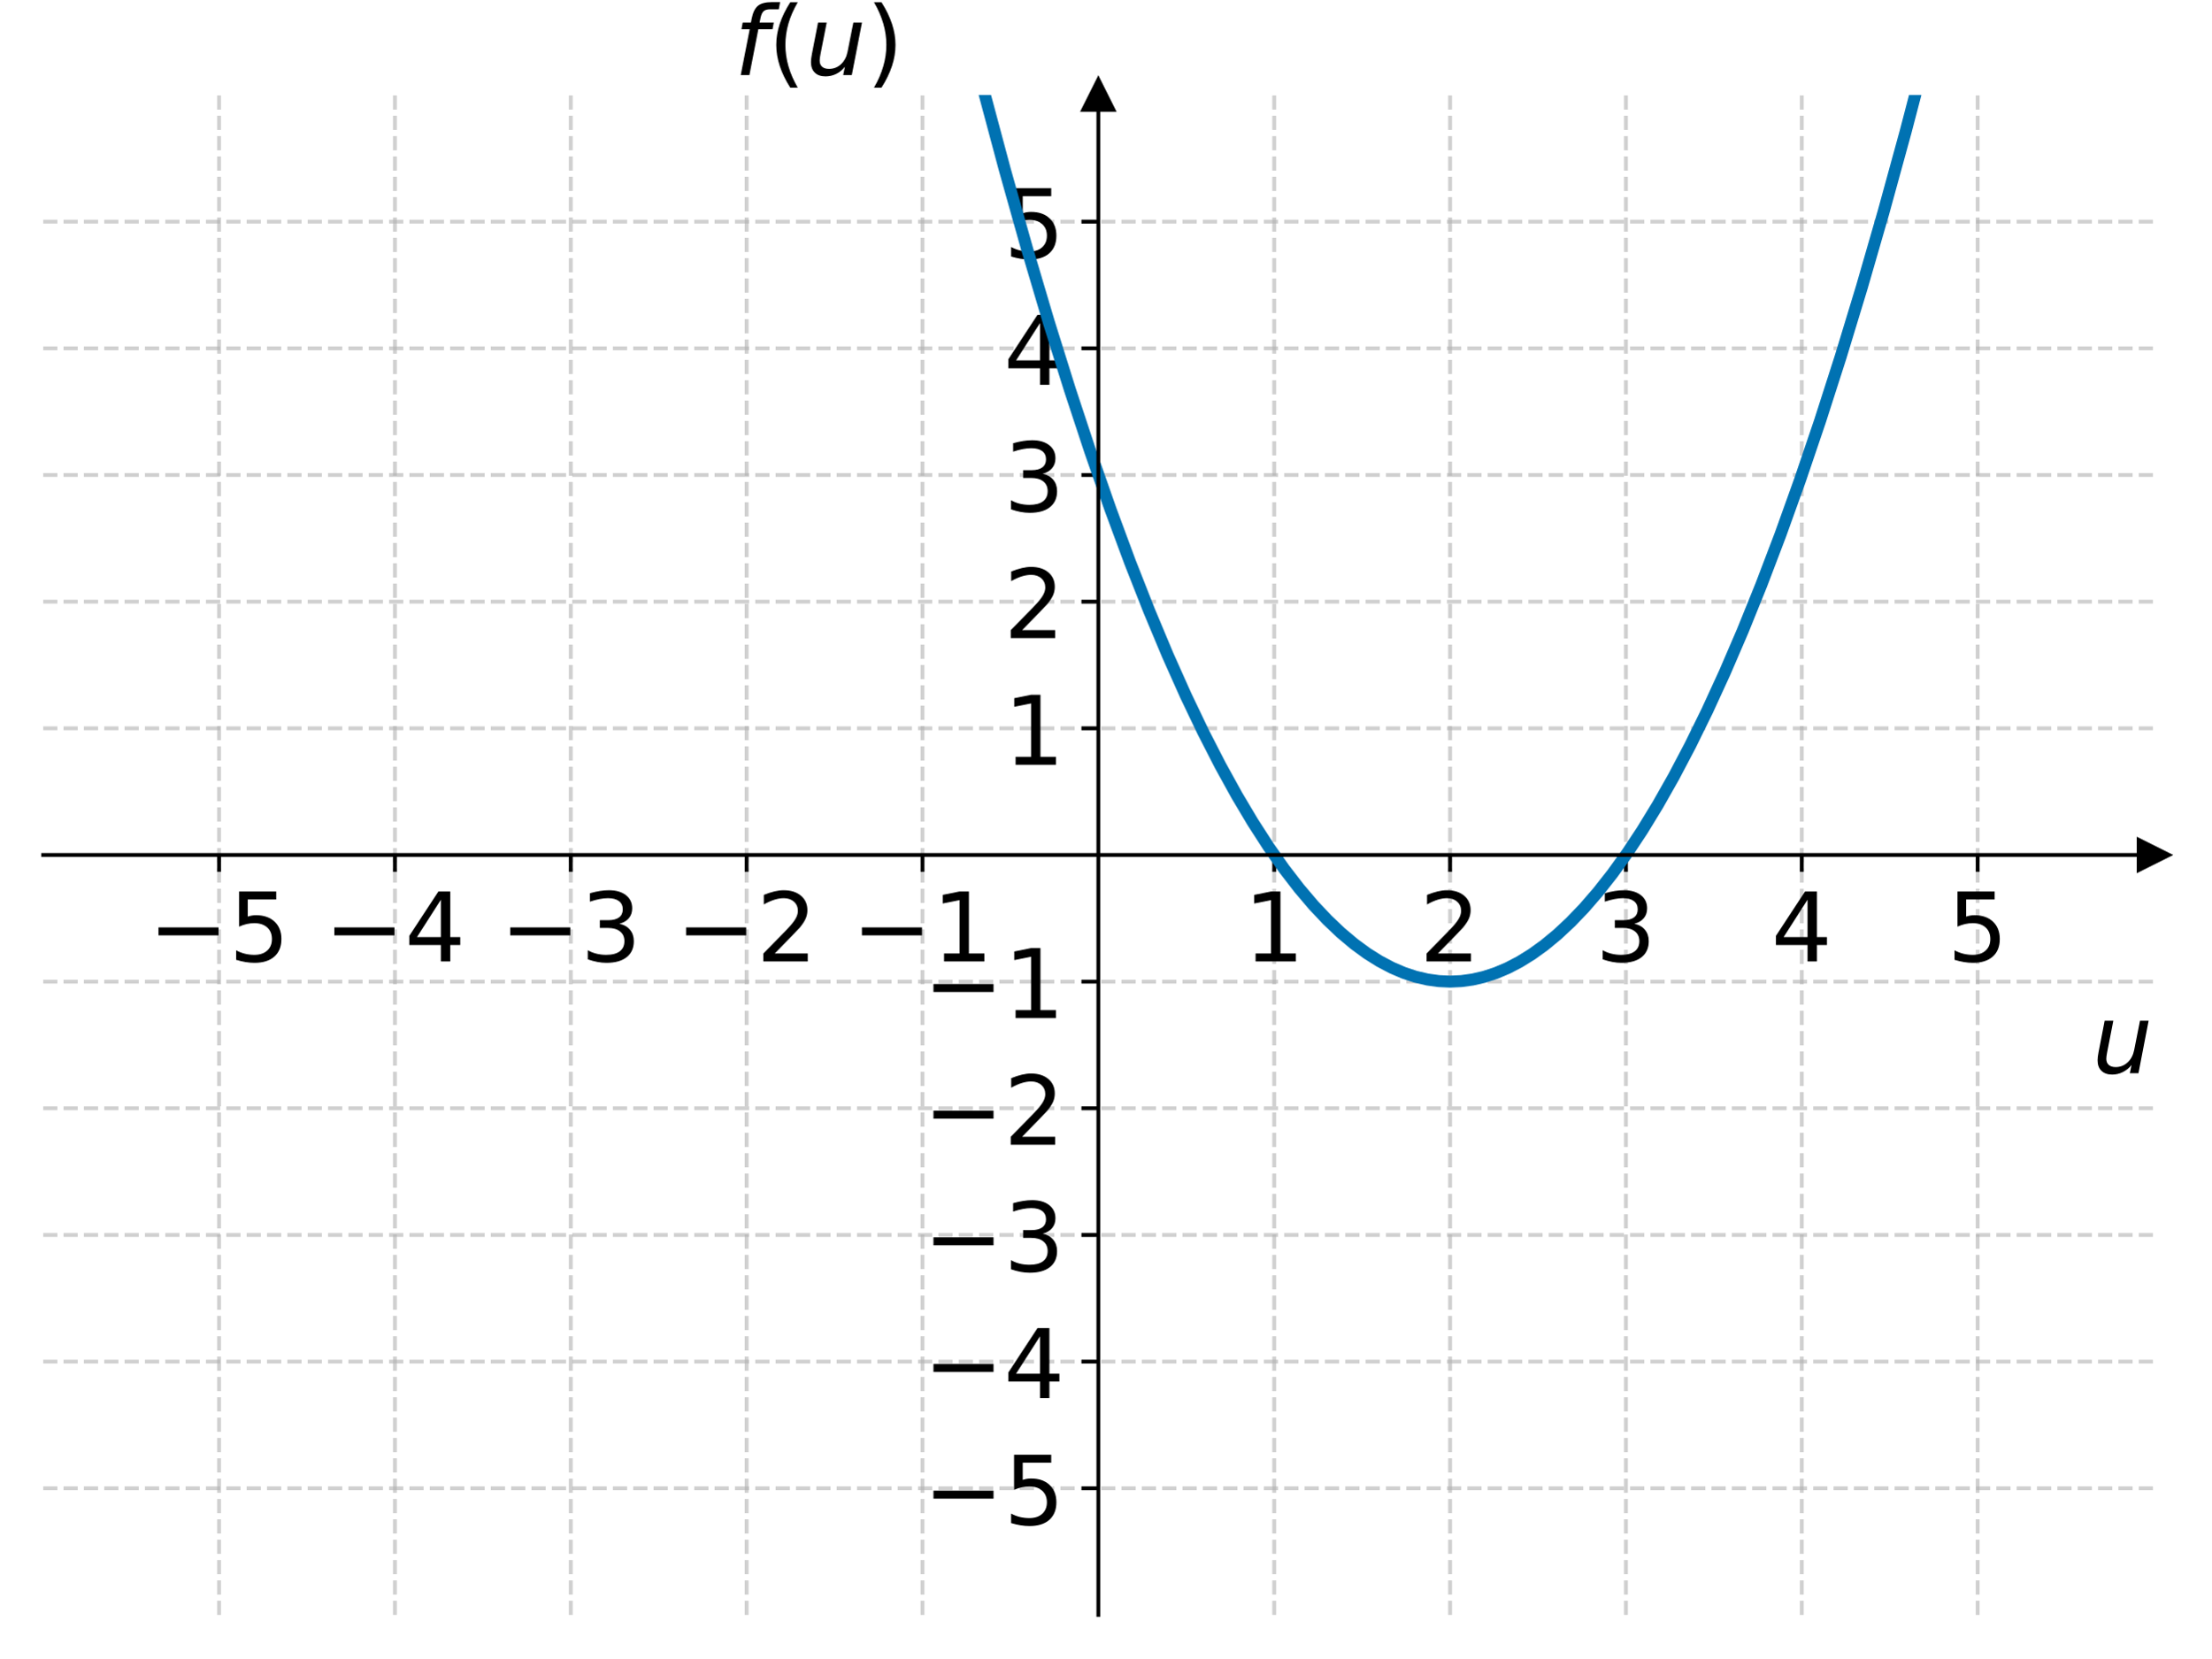
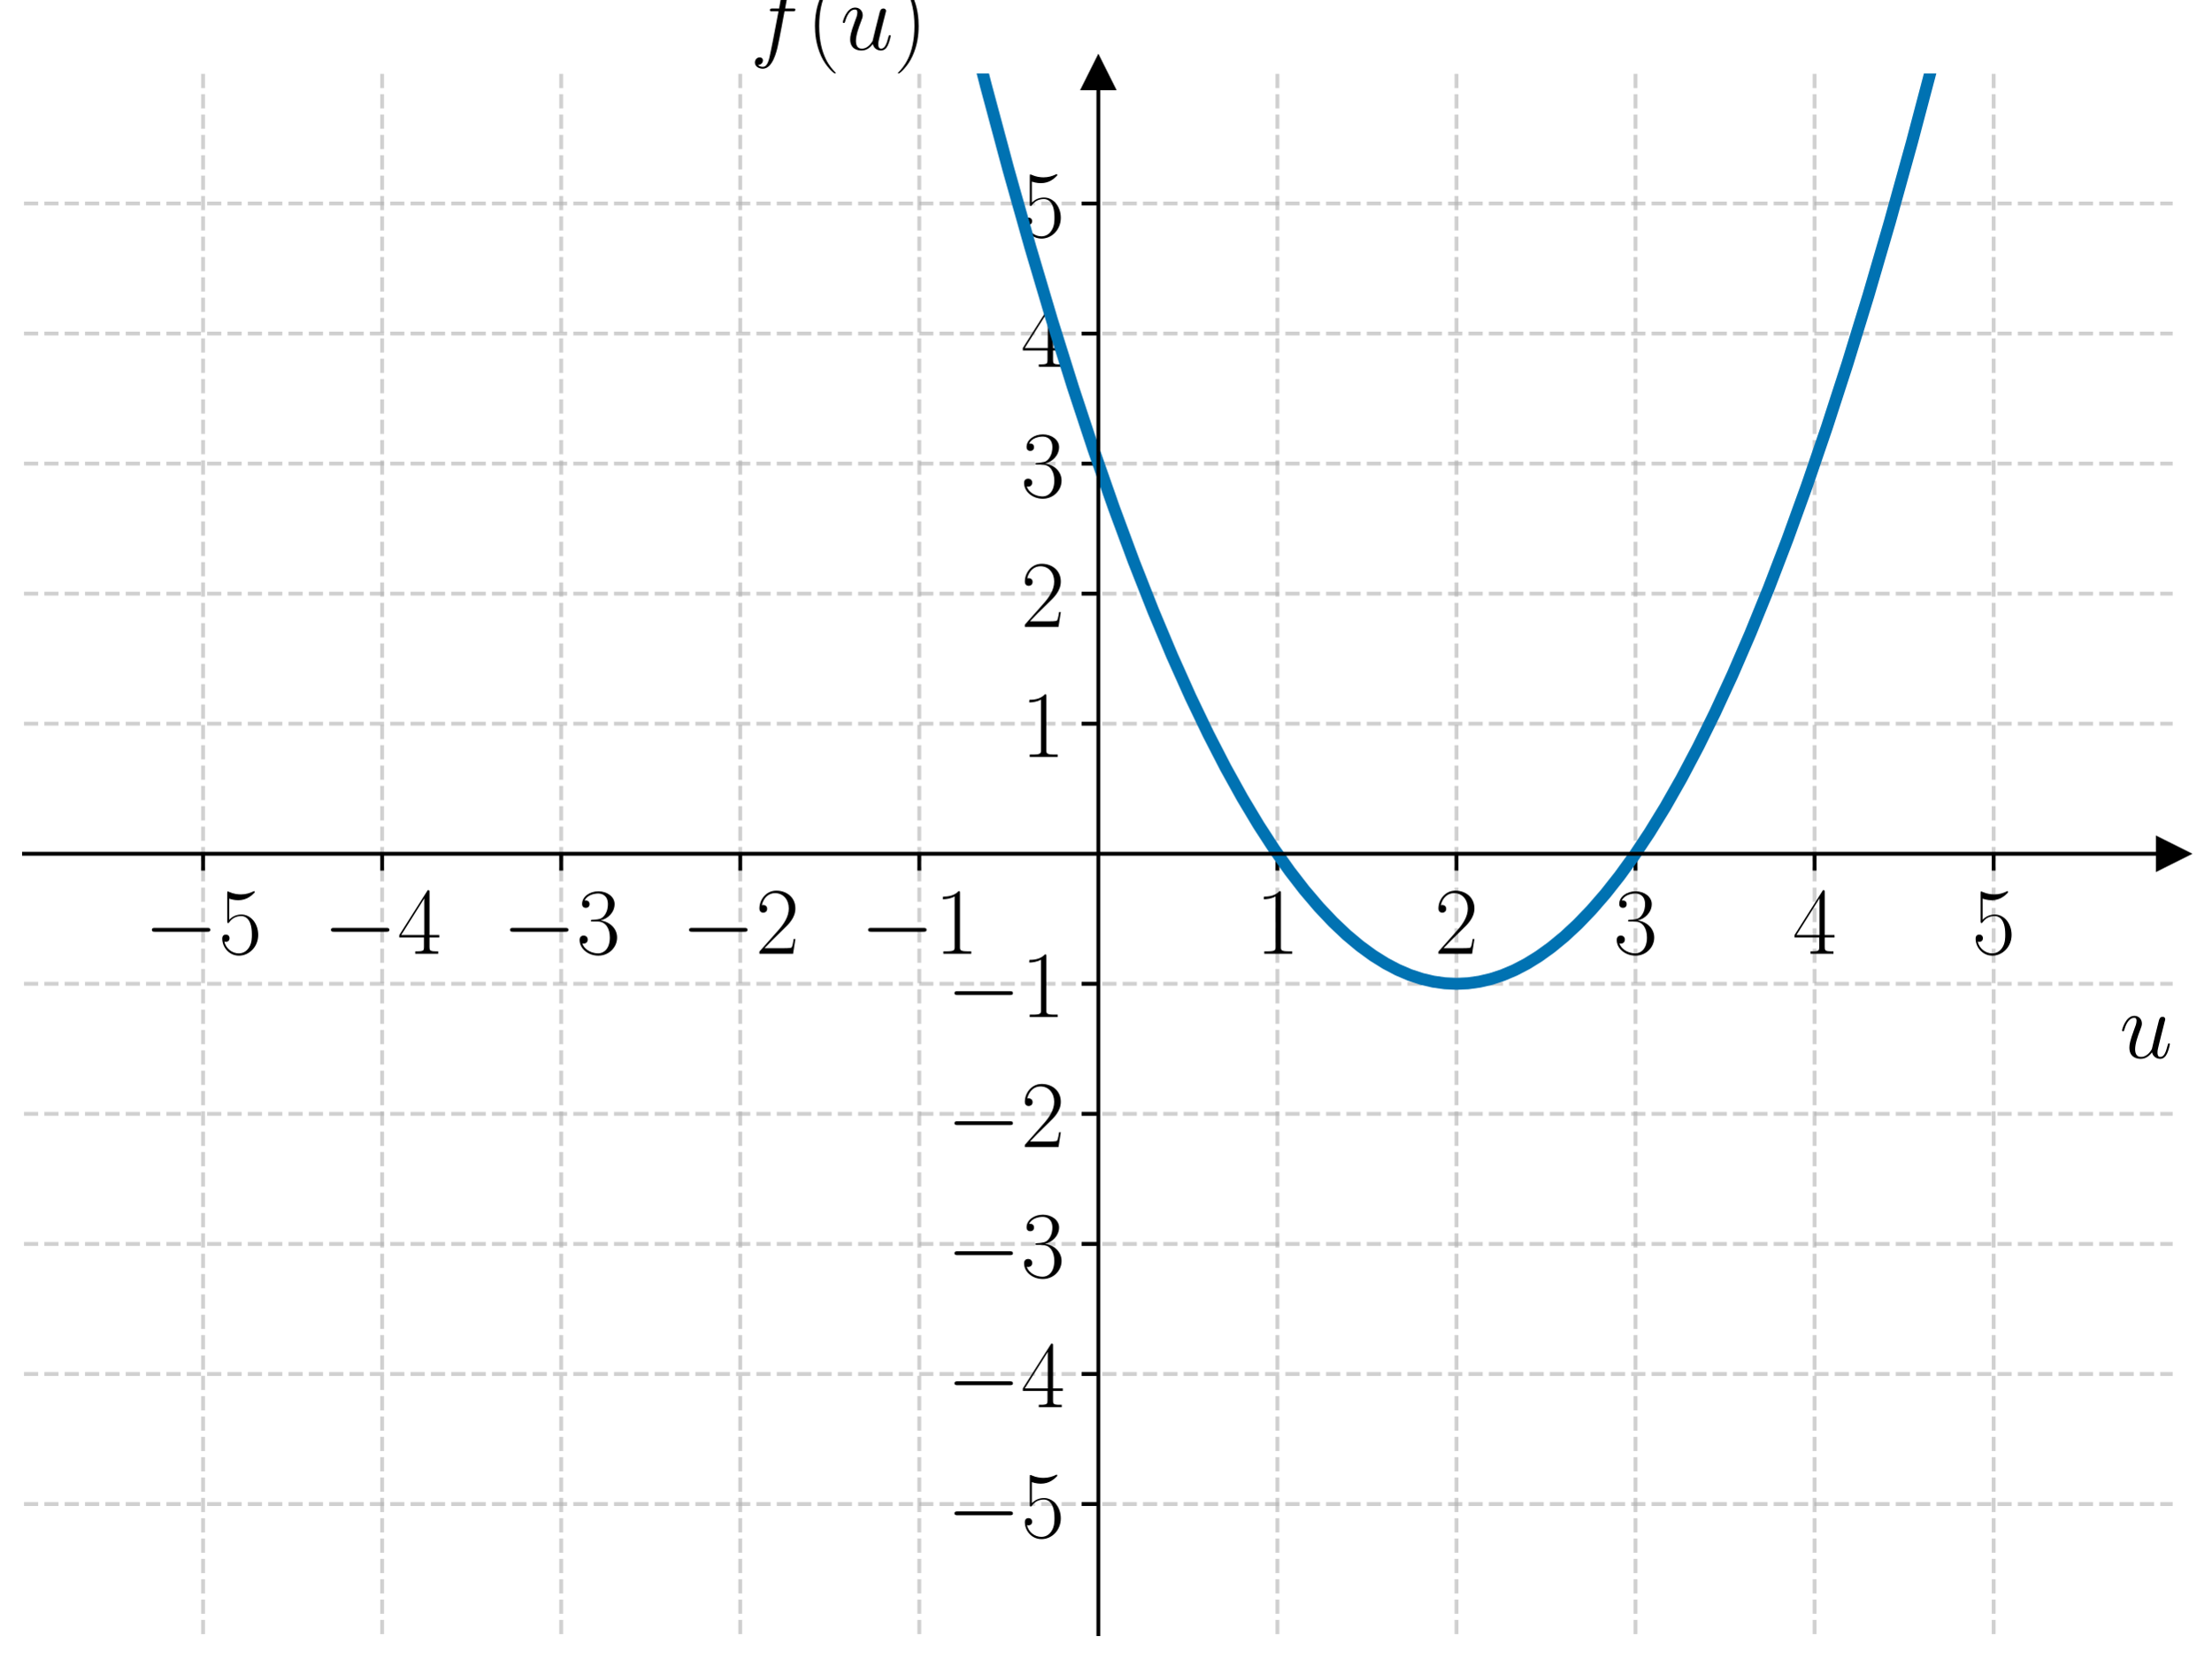
<svg xmlns="http://www.w3.org/2000/svg" xmlns:xlink="http://www.w3.org/1999/xlink" width="460.8pt" height="345.6pt" viewBox="0 0 460.8 345.6" version="1.1">
  <defs>
    <style type="text/css">*{stroke-linejoin: round; stroke-linecap: butt}</style>
  </defs>
  <g id="figure_1">
    <g id="patch_1">
      <path d="M 0 345.6  L 460.8 345.6  L 460.8 0  L 0 0  L 0 345.6  z " style="fill: none" />
    </g>
    <g id="axes_1">
      <g id="patch_2">
-         <path d="M 9 336.6  L 448.8 336.6  L 448.8 19.8  L 9 19.8  L 9 336.6  z " style="fill: none" />
+         <path d="M 5 340.6  L 452.8 340.6  L 452.8 15.305  L 5 15.305  L 5 340.6  z " style="fill: none" />
      </g>
      <g id="matplotlib.axis_1">
        <g id="xtick_1">
          <g id="line2d_1">
-             <path d="M 45.65 336.6  L 45.65 19.8  " clip-path="url(#pfb7f5d0ec6)" style="fill: none; stroke-dasharray: 2.96,1.28; stroke-dashoffset: 0; stroke: #b0b0b0; stroke-opacity: 0.6; stroke-width: 0.8" />
+             <path d="M 42.317 340.6  L 42.317 15.305  " clip-path="url(#p33de87f03b)" style="fill: none; stroke-dasharray: 2.96,1.28; stroke-dashoffset: 0; stroke: #b0b0b0; stroke-opacity: 0.6; stroke-width: 0.8" />
          </g>
          <g id="line2d_2">
            <defs>
-               <path id="m3c57bfee1f" d="M 0 0  L 0 3.5  " style="stroke: #000000; stroke-width: 0.8" />
+               <path id="mf3804a25b1" d="M 0 0  L 0 3.5  " style="stroke: #000000; stroke-width: 0.8" />
            </defs>
            <g>
-               <use xlink:href="#m3c57bfee1f" x="45.65" y="178.2" style="stroke: #000000; stroke-width: 0.8" />
+               <use xlink:href="#mf3804a25b1" x="42.317" y="177.953" style="stroke: #000000; stroke-width: 0.8" />
            </g>
          </g>
          <g id="text_1">
-             <g transform="translate(30.90781 200.3969) scale(0.2 -0.2)">
+             <g transform="translate(29.99888 198.7897) scale(0.2 -0.2)">
              <defs>
-                 <path id="DejaVuSans-2212" d="M 678 2272  L 4684 2272  L 4684 1741  L 678 1741  L 678 2272  z " transform="scale(0.015625)" />
-                 <path id="DejaVuSans-35" d="M 691 4666  L 3169 4666  L 3169 4134  L 1269 4134  L 1269 2991  Q 1406 3038 1543 3061  Q 1681 3084 1819 3084  Q 2600 3084 3056 2656  Q 3513 2228 3513 1497  Q 3513 744 3044 326  Q 2575 -91 1722 -91  Q 1428 -91 1123 -41  Q 819 9 494 109  L 494 744  Q 775 591 1075 516  Q 1375 441 1709 441  Q 2250 441 2565 725  Q 2881 1009 2881 1497  Q 2881 1984 2565 2268  Q 2250 2553 1709 2553  Q 1456 2553 1204 2497  Q 953 2441 691 2322  L 691 4666  z " transform="scale(0.015625)" />
+                 <path id="CMSY10-0" d="M 4218 1472  C 4326 1472 4442 1472 4442 1600  C 4442 1728 4326 1728 4218 1728  L 755 1728  C 646 1728 531 1728 531 1600  C 531 1472 646 1472 755 1472  L 4218 1472  z " transform="scale(0.015625)" />
+                 <path id="CMR17-35" d="M 730 3692  C 794 3666 1056 3584 1325 3584  C 1920 3584 2246 3911 2432 4100  C 2432 4157 2432 4192 2394 4192  C 2387 4192 2374 4192 2323 4163  C 2099 4058 1837 3973 1517 3973  C 1325 3973 1037 3999 723 4139  C 653 4171 640 4171 634 4171  C 602 4171 595 4164 595 4037  L 595 2203  C 595 2089 595 2057 659 2057  C 691 2057 704 2070 736 2114  C 941 2401 1222 2522 1542 2522  C 1766 2522 2246 2382 2246 1289  C 2246 1085 2246 715 2054 421  C 1894 159 1645 25 1370 25  C 947 25 518 320 403 814  C 429 807 480 795 506 795  C 589 795 749 840 749 1038  C 749 1210 627 1280 506 1280  C 358 1280 262 1190 262 1011  C 262 454 704 -128 1382 -128  C 2042 -128 2669 440 2669 1264  C 2669 2030 2170 2624 1549 2624  C 1222 2624 947 2503 730 2274  L 730 3692  z " transform="scale(0.015625)" />
              </defs>
-               <use xlink:href="#DejaVuSans-2212" />
-               <use xlink:href="#DejaVuSans-35" x="83.789" />
+               <use xlink:href="#CMSY10-0" transform="scale(0.996264)" />
+               <use xlink:href="#CMR17-35" transform="translate(77.48747 0) scale(0.996264)" />
            </g>
          </g>
        </g>
        <g id="xtick_2">
          <g id="line2d_3">
-             <path d="M 82.3 336.6  L 82.3 19.8  " clip-path="url(#pfb7f5d0ec6)" style="fill: none; stroke-dasharray: 2.96,1.28; stroke-dashoffset: 0; stroke: #b0b0b0; stroke-opacity: 0.6; stroke-width: 0.8" />
+             <path d="M 79.633 340.6  L 79.633 15.305  " clip-path="url(#p33de87f03b)" style="fill: none; stroke-dasharray: 2.96,1.28; stroke-dashoffset: 0; stroke: #b0b0b0; stroke-opacity: 0.6; stroke-width: 0.8" />
          </g>
          <g id="line2d_4">
            <g>
-               <use xlink:href="#m3c57bfee1f" x="82.3" y="178.2" style="stroke: #000000; stroke-width: 0.8" />
+               <use xlink:href="#mf3804a25b1" x="79.633" y="177.953" style="stroke: #000000; stroke-width: 0.8" />
            </g>
          </g>
          <g id="text_2">
-             <g transform="translate(67.55781 200.3969) scale(0.2 -0.2)">
+             <g transform="translate(67.31554 198.7897) scale(0.2 -0.2)">
              <defs>
-                 <path id="DejaVuSans-34" d="M 2419 4116  L 825 1625  L 2419 1625  L 2419 4116  z M 2253 4666  L 3047 4666  L 3047 1625  L 3713 1625  L 3713 1100  L 3047 1100  L 3047 0  L 2419 0  L 2419 1100  L 313 1100  L 313 1709  L 2253 4666  z " transform="scale(0.015625)" />
+                 <path id="CMR17-34" d="M 2150 4122  C 2150 4256 2144 4256 2029 4256  L 128 1254  L 128 1088  L 1779 1088  L 1779 457  C 1779 224 1766 160 1318 160  L 1197 160  L 1197 0  C 1402 0 1747 0 1965 0  C 2182 0 2528 0 2733 0  L 2733 160  L 2611 160  C 2163 160 2150 224 2150 457  L 2150 1088  L 2803 1088  L 2803 1254  L 2150 1254  L 2150 4122  z M 1798 3703  L 1798 1254  L 256 1254  L 1798 3703  z " transform="scale(0.015625)" />
              </defs>
-               <use xlink:href="#DejaVuSans-2212" />
-               <use xlink:href="#DejaVuSans-34" x="83.789" />
+               <use xlink:href="#CMSY10-0" transform="scale(0.996264)" />
+               <use xlink:href="#CMR17-34" transform="translate(77.48747 0) scale(0.996264)" />
            </g>
          </g>
        </g>
        <g id="xtick_3">
          <g id="line2d_5">
-             <path d="M 118.95 336.6  L 118.95 19.8  " clip-path="url(#pfb7f5d0ec6)" style="fill: none; stroke-dasharray: 2.96,1.28; stroke-dashoffset: 0; stroke: #b0b0b0; stroke-opacity: 0.6; stroke-width: 0.8" />
+             <path d="M 116.95 340.6  L 116.95 15.305  " clip-path="url(#p33de87f03b)" style="fill: none; stroke-dasharray: 2.96,1.28; stroke-dashoffset: 0; stroke: #b0b0b0; stroke-opacity: 0.6; stroke-width: 0.8" />
          </g>
          <g id="line2d_6">
            <g>
-               <use xlink:href="#m3c57bfee1f" x="118.95" y="178.2" style="stroke: #000000; stroke-width: 0.8" />
+               <use xlink:href="#mf3804a25b1" x="116.95" y="177.953" style="stroke: #000000; stroke-width: 0.8" />
            </g>
          </g>
          <g id="text_3">
-             <g transform="translate(104.2078 200.3969) scale(0.2 -0.2)">
+             <g transform="translate(104.6322 198.7897) scale(0.2 -0.2)">
              <defs>
-                 <path id="DejaVuSans-33" d="M 2597 2516  Q 3050 2419 3304 2112  Q 3559 1806 3559 1356  Q 3559 666 3084 287  Q 2609 -91 1734 -91  Q 1441 -91 1130 -33  Q 819 25 488 141  L 488 750  Q 750 597 1062 519  Q 1375 441 1716 441  Q 2309 441 2620 675  Q 2931 909 2931 1356  Q 2931 1769 2642 2001  Q 2353 2234 1838 2234  L 1294 2234  L 1294 2753  L 1863 2753  Q 2328 2753 2575 2939  Q 2822 3125 2822 3475  Q 2822 3834 2567 4026  Q 2313 4219 1838 4219  Q 1578 4219 1281 4162  Q 984 4106 628 3988  L 628 4550  Q 988 4650 1302 4700  Q 1616 4750 1894 4750  Q 2613 4750 3031 4423  Q 3450 4097 3450 3541  Q 3450 3153 3228 2886  Q 3006 2619 2597 2516  z " transform="scale(0.015625)" />
+                 <path id="CMR17-33" d="M 1414 2157  C 1984 2157 2234 1662 2234 1090  C 2234 320 1824 25 1453 25  C 1114 25 563 194 390 693  C 422 680 454 680 486 680  C 640 680 755 782 755 948  C 755 1133 614 1216 486 1216  C 378 1216 211 1165 211 926  C 211 335 787 -128 1466 -128  C 2176 -128 2720 430 2720 1085  C 2720 1707 2208 2157 1600 2227  C 2086 2328 2554 2756 2554 3329  C 2554 3820 2048 4179 1472 4179  C 890 4179 378 3829 378 3329  C 378 3110 544 3072 627 3072  C 762 3072 877 3155 877 3321  C 877 3486 762 3569 627 3569  C 602 3569 570 3569 544 3557  C 730 3959 1235 4032 1459 4032  C 1683 4032 2106 3925 2106 3320  C 2106 3143 2080 2828 1862 2550  C 1670 2304 1453 2304 1242 2284  C 1210 2284 1062 2269 1037 2269  C 992 2263 966 2257 966 2208  C 966 2163 973 2157 1101 2157  L 1414 2157  z " transform="scale(0.015625)" />
              </defs>
-               <use xlink:href="#DejaVuSans-2212" />
-               <use xlink:href="#DejaVuSans-33" x="83.789" />
+               <use xlink:href="#CMSY10-0" transform="scale(0.996264)" />
+               <use xlink:href="#CMR17-33" transform="translate(77.48747 0) scale(0.996264)" />
            </g>
          </g>
        </g>
        <g id="xtick_4">
          <g id="line2d_7">
-             <path d="M 155.6 336.6  L 155.6 19.8  " clip-path="url(#pfb7f5d0ec6)" style="fill: none; stroke-dasharray: 2.96,1.28; stroke-dashoffset: 0; stroke: #b0b0b0; stroke-opacity: 0.6; stroke-width: 0.8" />
+             <path d="M 154.267 340.6  L 154.267 15.305  " clip-path="url(#p33de87f03b)" style="fill: none; stroke-dasharray: 2.96,1.28; stroke-dashoffset: 0; stroke: #b0b0b0; stroke-opacity: 0.6; stroke-width: 0.8" />
          </g>
          <g id="line2d_8">
            <g>
-               <use xlink:href="#m3c57bfee1f" x="155.6" y="178.2" style="stroke: #000000; stroke-width: 0.8" />
+               <use xlink:href="#mf3804a25b1" x="154.267" y="177.953" style="stroke: #000000; stroke-width: 0.8" />
            </g>
          </g>
          <g id="text_4">
-             <g transform="translate(140.8578 200.3969) scale(0.2 -0.2)">
+             <g transform="translate(141.9489 198.7897) scale(0.2 -0.2)">
              <defs>
-                 <path id="DejaVuSans-32" d="M 1228 531  L 3431 531  L 3431 0  L 469 0  L 469 531  Q 828 903 1448 1529  Q 2069 2156 2228 2338  Q 2531 2678 2651 2914  Q 2772 3150 2772 3378  Q 2772 3750 2511 3984  Q 2250 4219 1831 4219  Q 1534 4219 1204 4116  Q 875 4013 500 3803  L 500 4441  Q 881 4594 1212 4672  Q 1544 4750 1819 4750  Q 2544 4750 2975 4387  Q 3406 4025 3406 3419  Q 3406 3131 3298 2873  Q 3191 2616 2906 2266  Q 2828 2175 2409 1742  Q 1991 1309 1228 531  z " transform="scale(0.015625)" />
+                 <path id="CMR17-32" d="M 2669 989  L 2554 989  C 2490 536 2438 459 2413 420  C 2381 369 1920 369 1830 369  L 602 369  C 832 619 1280 1072 1824 1597  C 2214 1967 2669 2402 2669 3035  C 2669 3790 2067 4224 1395 4224  C 691 4224 262 3604 262 3030  C 262 2780 448 2748 525 2748  C 589 2748 781 2787 781 3010  C 781 3207 614 3264 525 3264  C 486 3264 448 3258 422 3245  C 544 3790 915 4058 1306 4058  C 1862 4058 2227 3617 2227 3035  C 2227 2479 1901 2000 1536 1584  L 262 146  L 262 0  L 2515 0  L 2669 989  z " transform="scale(0.015625)" />
              </defs>
-               <use xlink:href="#DejaVuSans-2212" />
-               <use xlink:href="#DejaVuSans-32" x="83.789" />
+               <use xlink:href="#CMSY10-0" transform="scale(0.996264)" />
+               <use xlink:href="#CMR17-32" transform="translate(77.48747 0) scale(0.996264)" />
            </g>
          </g>
        </g>
        <g id="xtick_5">
          <g id="line2d_9">
-             <path d="M 192.25 336.6  L 192.25 19.8  " clip-path="url(#pfb7f5d0ec6)" style="fill: none; stroke-dasharray: 2.96,1.28; stroke-dashoffset: 0; stroke: #b0b0b0; stroke-opacity: 0.6; stroke-width: 0.8" />
+             <path d="M 191.583 340.6  L 191.583 15.305  " clip-path="url(#p33de87f03b)" style="fill: none; stroke-dasharray: 2.96,1.28; stroke-dashoffset: 0; stroke: #b0b0b0; stroke-opacity: 0.6; stroke-width: 0.8" />
          </g>
          <g id="line2d_10">
            <g>
-               <use xlink:href="#m3c57bfee1f" x="192.25" y="178.2" style="stroke: #000000; stroke-width: 0.8" />
+               <use xlink:href="#mf3804a25b1" x="191.583" y="177.953" style="stroke: #000000; stroke-width: 0.8" />
            </g>
          </g>
          <g id="text_5">
-             <g transform="translate(177.5078 200.3969) scale(0.2 -0.2)">
+             <g transform="translate(179.2655 198.7897) scale(0.2 -0.2)">
              <defs>
-                 <path id="DejaVuSans-31" d="M 794 531  L 1825 531  L 1825 4091  L 703 3866  L 703 4441  L 1819 4666  L 2450 4666  L 2450 531  L 3481 531  L 3481 0  L 794 0  L 794 531  z " transform="scale(0.015625)" />
+                 <path id="CMR17-31" d="M 1702 4058  C 1702 4192 1696 4192 1606 4192  C 1357 3916 979 3827 621 3827  C 602 3827 570 3827 563 3808  C 557 3795 557 3782 557 3648  C 755 3648 1088 3686 1344 3839  L 1344 461  C 1344 236 1331 160 781 160  L 589 160  L 589 0  C 896 0 1216 0 1523 0  C 1830 0 2150 0 2458 0  L 2458 160  L 2266 160  C 1715 160 1702 230 1702 458  L 1702 4058  z " transform="scale(0.015625)" />
              </defs>
-               <use xlink:href="#DejaVuSans-2212" />
-               <use xlink:href="#DejaVuSans-31" x="83.789" />
+               <use xlink:href="#CMSY10-0" transform="scale(0.996264)" />
+               <use xlink:href="#CMR17-31" transform="translate(77.48747 0) scale(0.996264)" />
            </g>
          </g>
        </g>
        <g id="xtick_6">
          <g id="line2d_11">
-             <path d="M 265.55 336.6  L 265.55 19.8  " clip-path="url(#pfb7f5d0ec6)" style="fill: none; stroke-dasharray: 2.96,1.28; stroke-dashoffset: 0; stroke: #b0b0b0; stroke-opacity: 0.6; stroke-width: 0.8" />
+             <path d="M 266.217 340.6  L 266.217 15.305  " clip-path="url(#p33de87f03b)" style="fill: none; stroke-dasharray: 2.96,1.28; stroke-dashoffset: 0; stroke: #b0b0b0; stroke-opacity: 0.6; stroke-width: 0.8" />
          </g>
          <g id="line2d_12">
            <g>
-               <use xlink:href="#m3c57bfee1f" x="265.55" y="178.2" style="stroke: #000000; stroke-width: 0.8" />
+               <use xlink:href="#mf3804a25b1" x="266.217" y="177.953" style="stroke: #000000; stroke-width: 0.8" />
            </g>
          </g>
          <g id="text_6">
-             <g transform="translate(259.1875 200.3969) scale(0.2 -0.2)">
-               <use xlink:href="#DejaVuSans-31" />
+             <g transform="translate(261.6476 198.7897) scale(0.2 -0.2)">
+               <use xlink:href="#CMR17-31" transform="scale(0.996264)" />
            </g>
          </g>
        </g>
        <g id="xtick_7">
          <g id="line2d_13">
-             <path d="M 302.2 336.6  L 302.2 19.8  " clip-path="url(#pfb7f5d0ec6)" style="fill: none; stroke-dasharray: 2.96,1.28; stroke-dashoffset: 0; stroke: #b0b0b0; stroke-opacity: 0.6; stroke-width: 0.8" />
+             <path d="M 303.533 340.6  L 303.533 15.305  " clip-path="url(#p33de87f03b)" style="fill: none; stroke-dasharray: 2.96,1.28; stroke-dashoffset: 0; stroke: #b0b0b0; stroke-opacity: 0.6; stroke-width: 0.8" />
          </g>
          <g id="line2d_14">
            <g>
-               <use xlink:href="#m3c57bfee1f" x="302.2" y="178.2" style="stroke: #000000; stroke-width: 0.8" />
+               <use xlink:href="#mf3804a25b1" x="303.533" y="177.953" style="stroke: #000000; stroke-width: 0.8" />
            </g>
          </g>
          <g id="text_7">
-             <g transform="translate(295.8375 200.3969) scale(0.2 -0.2)">
-               <use xlink:href="#DejaVuSans-32" />
+             <g transform="translate(298.9643 198.7897) scale(0.2 -0.2)">
+               <use xlink:href="#CMR17-32" transform="scale(0.996264)" />
            </g>
          </g>
        </g>
        <g id="xtick_8">
          <g id="line2d_15">
-             <path d="M 338.85 336.6  L 338.85 19.8  " clip-path="url(#pfb7f5d0ec6)" style="fill: none; stroke-dasharray: 2.96,1.28; stroke-dashoffset: 0; stroke: #b0b0b0; stroke-opacity: 0.6; stroke-width: 0.8" />
+             <path d="M 340.85 340.6  L 340.85 15.305  " clip-path="url(#p33de87f03b)" style="fill: none; stroke-dasharray: 2.96,1.28; stroke-dashoffset: 0; stroke: #b0b0b0; stroke-opacity: 0.6; stroke-width: 0.8" />
          </g>
          <g id="line2d_16">
            <g>
-               <use xlink:href="#m3c57bfee1f" x="338.85" y="178.2" style="stroke: #000000; stroke-width: 0.8" />
+               <use xlink:href="#mf3804a25b1" x="340.85" y="177.953" style="stroke: #000000; stroke-width: 0.8" />
            </g>
          </g>
          <g id="text_8">
-             <g transform="translate(332.4875 200.3969) scale(0.2 -0.2)">
-               <use xlink:href="#DejaVuSans-33" />
+             <g transform="translate(336.281 198.7897) scale(0.2 -0.2)">
+               <use xlink:href="#CMR17-33" transform="scale(0.996264)" />
            </g>
          </g>
        </g>
        <g id="xtick_9">
          <g id="line2d_17">
-             <path d="M 375.5 336.6  L 375.5 19.8  " clip-path="url(#pfb7f5d0ec6)" style="fill: none; stroke-dasharray: 2.96,1.28; stroke-dashoffset: 0; stroke: #b0b0b0; stroke-opacity: 0.6; stroke-width: 0.8" />
+             <path d="M 378.167 340.6  L 378.167 15.305  " clip-path="url(#p33de87f03b)" style="fill: none; stroke-dasharray: 2.96,1.28; stroke-dashoffset: 0; stroke: #b0b0b0; stroke-opacity: 0.6; stroke-width: 0.8" />
          </g>
          <g id="line2d_18">
            <g>
-               <use xlink:href="#m3c57bfee1f" x="375.5" y="178.2" style="stroke: #000000; stroke-width: 0.8" />
+               <use xlink:href="#mf3804a25b1" x="378.167" y="177.953" style="stroke: #000000; stroke-width: 0.8" />
            </g>
          </g>
          <g id="text_9">
-             <g transform="translate(369.1375 200.3969) scale(0.2 -0.2)">
-               <use xlink:href="#DejaVuSans-34" />
+             <g transform="translate(373.5976 198.7897) scale(0.2 -0.2)">
+               <use xlink:href="#CMR17-34" transform="scale(0.996264)" />
            </g>
          </g>
        </g>
        <g id="xtick_10">
          <g id="line2d_19">
-             <path d="M 412.15 336.6  L 412.15 19.8  " clip-path="url(#pfb7f5d0ec6)" style="fill: none; stroke-dasharray: 2.96,1.28; stroke-dashoffset: 0; stroke: #b0b0b0; stroke-opacity: 0.6; stroke-width: 0.8" />
+             <path d="M 415.483 340.6  L 415.483 15.305  " clip-path="url(#p33de87f03b)" style="fill: none; stroke-dasharray: 2.96,1.28; stroke-dashoffset: 0; stroke: #b0b0b0; stroke-opacity: 0.6; stroke-width: 0.8" />
          </g>
          <g id="line2d_20">
            <g>
-               <use xlink:href="#m3c57bfee1f" x="412.15" y="178.2" style="stroke: #000000; stroke-width: 0.8" />
+               <use xlink:href="#mf3804a25b1" x="415.483" y="177.953" style="stroke: #000000; stroke-width: 0.8" />
            </g>
          </g>
          <g id="text_10">
-             <g transform="translate(405.7875 200.3969) scale(0.2 -0.2)">
-               <use xlink:href="#DejaVuSans-35" />
+             <g transform="translate(410.9143 198.7897) scale(0.2 -0.2)">
+               <use xlink:href="#CMR17-35" transform="scale(0.996264)" />
            </g>
          </g>
        </g>
        <g id="text_11">
-           <g transform="translate(436 223.7531) scale(0.2 -0.2)">
+           <g transform="translate(441.6959 220.5023) scale(0.2 -0.2)">
            <defs>
-               <path id="DejaVuSans-Oblique-75" d="M 428 1388  L 838 3500  L 1416 3500  L 1006 1409  Q 975 1256 961 1147  Q 947 1038 947 966  Q 947 700 1109 554  Q 1272 409 1569 409  Q 2031 409 2368 721  Q 2706 1034 2809 1563  L 3194 3500  L 3769 3500  L 3091 0  L 2516 0  L 2631 550  Q 2388 244 2052 76  Q 1716 -91 1338 -91  Q 878 -91 622 161  Q 366 413 366 863  Q 366 956 381 1097  Q 397 1238 428 1388  z " transform="scale(0.015625)" />
+               <path id="CMMI12-75" d="M 2182 370  C 2266 13 2573 -64 2726 -64  C 2931 -64 3085 70 3187 287  C 3296 517 3379 894 3379 913  C 3379 945 3354 971 3315 971  C 3258 971 3251 939 3226 843  C 3110 402 2995 64 2739 64  C 2547 64 2547 275 2547 358  C 2547 505 2566 568 2630 837  C 2675 1009 2720 1181 2758 1360  L 3021 2401  C 3066 2561 3066 2574 3066 2593  C 3066 2689 2989 2753 2893 2753  C 2707 2753 2662 2593 2624 2433  C 2560 2184 2214 811 2170 588  C 2163 588 1914 64 1446 64  C 1114 64 1050 351 1050 588  C 1050 952 1229 1462 1395 1890  C 1472 2095 1504 2178 1504 2305  C 1504 2580 1306 2816 998 2816  C 410 2816 173 1890 173 1839  C 173 1814 198 1782 243 1782  C 301 1782 307 1807 333 1896  C 486 2441 736 2682 979 2682  C 1043 2682 1146 2682 1146 2478  C 1146 2312 1075 2127 979 1884  C 698 1124 666 881 666 690  C 666 38 1158 -64 1421 -64  C 1830 -64 2054 217 2182 370  z " transform="scale(0.015625)" />
            </defs>
-             <use xlink:href="#DejaVuSans-Oblique-75" transform="translate(0 0.3125)" />
+             <use xlink:href="#CMMI12-75" transform="scale(0.996264)" />
          </g>
        </g>
      </g>
      <g id="matplotlib.axis_2">
        <g id="ytick_1">
          <g id="line2d_21">
-             <path d="M 9 310.2  L 448.8 310.2  " clip-path="url(#pfb7f5d0ec6)" style="fill: none; stroke-dasharray: 2.96,1.28; stroke-dashoffset: 0; stroke: #b0b0b0; stroke-opacity: 0.6; stroke-width: 0.8" />
+             <path d="M 5 313.492  L 452.8 313.492  " clip-path="url(#p33de87f03b)" style="fill: none; stroke-dasharray: 2.96,1.28; stroke-dashoffset: 0; stroke: #b0b0b0; stroke-opacity: 0.6; stroke-width: 0.8" />
          </g>
          <g id="line2d_22">
            <defs>
-               <path id="m9a1e6c7064" d="M 0 0  L -3.5 0  " style="stroke: #000000; stroke-width: 0.8" />
+               <path id="mb383283058" d="M 0 0  L -3.5 0  " style="stroke: #000000; stroke-width: 0.8" />
            </defs>
            <g>
-               <use xlink:href="#m9a1e6c7064" x="228.9" y="310.2" style="stroke: #000000; stroke-width: 0.8" />
+               <use xlink:href="#mb383283058" x="228.9" y="313.492" style="stroke: #000000; stroke-width: 0.8" />
            </g>
          </g>
          <g id="text_12">
-             <g transform="translate(192.4156 317.7984) scale(0.2 -0.2)">
-               <use xlink:href="#DejaVuSans-2212" />
-               <use xlink:href="#DejaVuSans-35" x="83.789" />
+             <g transform="translate(197.2644 320.4106) scale(0.2 -0.2)">
+               <use xlink:href="#CMSY10-0" transform="scale(0.996264)" />
+               <use xlink:href="#CMR17-35" transform="translate(77.48747 0) scale(0.996264)" />
            </g>
          </g>
        </g>
        <g id="ytick_2">
          <g id="line2d_23">
-             <path d="M 9 283.8  L 448.8 283.8  " clip-path="url(#pfb7f5d0ec6)" style="fill: none; stroke-dasharray: 2.96,1.28; stroke-dashoffset: 0; stroke: #b0b0b0; stroke-opacity: 0.6; stroke-width: 0.8" />
+             <path d="M 5 286.384  L 452.8 286.384  " clip-path="url(#p33de87f03b)" style="fill: none; stroke-dasharray: 2.96,1.28; stroke-dashoffset: 0; stroke: #b0b0b0; stroke-opacity: 0.6; stroke-width: 0.8" />
          </g>
          <g id="line2d_24">
            <g>
-               <use xlink:href="#m9a1e6c7064" x="228.9" y="283.8" style="stroke: #000000; stroke-width: 0.8" />
+               <use xlink:href="#mb383283058" x="228.9" y="286.384" style="stroke: #000000; stroke-width: 0.8" />
            </g>
          </g>
          <g id="text_13">
-             <g transform="translate(192.4156 291.3984) scale(0.2 -0.2)">
-               <use xlink:href="#DejaVuSans-2212" />
-               <use xlink:href="#DejaVuSans-34" x="83.789" />
+             <g transform="translate(197.2644 293.3027) scale(0.2 -0.2)">
+               <use xlink:href="#CMSY10-0" transform="scale(0.996264)" />
+               <use xlink:href="#CMR17-34" transform="translate(77.48747 0) scale(0.996264)" />
            </g>
          </g>
        </g>
        <g id="ytick_3">
          <g id="line2d_25">
-             <path d="M 9 257.4  L 448.8 257.4  " clip-path="url(#pfb7f5d0ec6)" style="fill: none; stroke-dasharray: 2.96,1.28; stroke-dashoffset: 0; stroke: #b0b0b0; stroke-opacity: 0.6; stroke-width: 0.8" />
+             <path d="M 5 259.276  L 452.8 259.276  " clip-path="url(#p33de87f03b)" style="fill: none; stroke-dasharray: 2.96,1.28; stroke-dashoffset: 0; stroke: #b0b0b0; stroke-opacity: 0.6; stroke-width: 0.8" />
          </g>
          <g id="line2d_26">
            <g>
-               <use xlink:href="#m9a1e6c7064" x="228.9" y="257.4" style="stroke: #000000; stroke-width: 0.8" />
+               <use xlink:href="#mb383283058" x="228.9" y="259.276" style="stroke: #000000; stroke-width: 0.8" />
            </g>
          </g>
          <g id="text_14">
-             <g transform="translate(192.4156 264.9984) scale(0.2 -0.2)">
-               <use xlink:href="#DejaVuSans-2212" />
-               <use xlink:href="#DejaVuSans-33" x="83.789" />
+             <g transform="translate(197.2644 266.1948) scale(0.2 -0.2)">
+               <use xlink:href="#CMSY10-0" transform="scale(0.996264)" />
+               <use xlink:href="#CMR17-33" transform="translate(77.48747 0) scale(0.996264)" />
            </g>
          </g>
        </g>
        <g id="ytick_4">
          <g id="line2d_27">
-             <path d="M 9 231  L 448.8 231  " clip-path="url(#pfb7f5d0ec6)" style="fill: none; stroke-dasharray: 2.96,1.28; stroke-dashoffset: 0; stroke: #b0b0b0; stroke-opacity: 0.6; stroke-width: 0.8" />
+             <path d="M 5 232.168  L 452.8 232.168  " clip-path="url(#p33de87f03b)" style="fill: none; stroke-dasharray: 2.96,1.28; stroke-dashoffset: 0; stroke: #b0b0b0; stroke-opacity: 0.6; stroke-width: 0.8" />
          </g>
          <g id="line2d_28">
            <g>
-               <use xlink:href="#m9a1e6c7064" x="228.9" y="231" style="stroke: #000000; stroke-width: 0.8" />
+               <use xlink:href="#mb383283058" x="228.9" y="232.168" style="stroke: #000000; stroke-width: 0.8" />
            </g>
          </g>
          <g id="text_15">
-             <g transform="translate(192.4156 238.5984) scale(0.2 -0.2)">
-               <use xlink:href="#DejaVuSans-2212" />
-               <use xlink:href="#DejaVuSans-32" x="83.789" />
+             <g transform="translate(197.2644 239.0869) scale(0.2 -0.2)">
+               <use xlink:href="#CMSY10-0" transform="scale(0.996264)" />
+               <use xlink:href="#CMR17-32" transform="translate(77.48747 0) scale(0.996264)" />
            </g>
          </g>
        </g>
        <g id="ytick_5">
          <g id="line2d_29">
-             <path d="M 9 204.6  L 448.8 204.6  " clip-path="url(#pfb7f5d0ec6)" style="fill: none; stroke-dasharray: 2.96,1.28; stroke-dashoffset: 0; stroke: #b0b0b0; stroke-opacity: 0.6; stroke-width: 0.8" />
+             <path d="M 5 205.061  L 452.8 205.061  " clip-path="url(#p33de87f03b)" style="fill: none; stroke-dasharray: 2.96,1.28; stroke-dashoffset: 0; stroke: #b0b0b0; stroke-opacity: 0.6; stroke-width: 0.8" />
          </g>
          <g id="line2d_30">
            <g>
-               <use xlink:href="#m9a1e6c7064" x="228.9" y="204.6" style="stroke: #000000; stroke-width: 0.8" />
+               <use xlink:href="#mb383283058" x="228.9" y="205.061" style="stroke: #000000; stroke-width: 0.8" />
            </g>
          </g>
          <g id="text_16">
-             <g transform="translate(192.4156 212.1984) scale(0.2 -0.2)">
-               <use xlink:href="#DejaVuSans-2212" />
-               <use xlink:href="#DejaVuSans-31" x="83.789" />
+             <g transform="translate(197.2644 211.9791) scale(0.2 -0.2)">
+               <use xlink:href="#CMSY10-0" transform="scale(0.996264)" />
+               <use xlink:href="#CMR17-31" transform="translate(77.48747 0) scale(0.996264)" />
            </g>
          </g>
        </g>
        <g id="ytick_6">
          <g id="line2d_31">
-             <path d="M 9 151.8  L 448.8 151.8  " clip-path="url(#pfb7f5d0ec6)" style="fill: none; stroke-dasharray: 2.96,1.28; stroke-dashoffset: 0; stroke: #b0b0b0; stroke-opacity: 0.6; stroke-width: 0.8" />
+             <path d="M 5 150.845  L 452.8 150.845  " clip-path="url(#p33de87f03b)" style="fill: none; stroke-dasharray: 2.96,1.28; stroke-dashoffset: 0; stroke: #b0b0b0; stroke-opacity: 0.6; stroke-width: 0.8" />
          </g>
          <g id="line2d_32">
            <g>
-               <use xlink:href="#m9a1e6c7064" x="228.9" y="151.8" style="stroke: #000000; stroke-width: 0.8" />
+               <use xlink:href="#mb383283058" x="228.9" y="150.845" style="stroke: #000000; stroke-width: 0.8" />
            </g>
          </g>
          <g id="text_17">
-             <g transform="translate(209.175 159.3984) scale(0.2 -0.2)">
-               <use xlink:href="#DejaVuSans-31" />
+             <g transform="translate(212.7619 157.7633) scale(0.2 -0.2)">
+               <use xlink:href="#CMR17-31" transform="scale(0.996264)" />
            </g>
          </g>
        </g>
        <g id="ytick_7">
          <g id="line2d_33">
-             <path d="M 9 125.4  L 448.8 125.4  " clip-path="url(#pfb7f5d0ec6)" style="fill: none; stroke-dasharray: 2.96,1.28; stroke-dashoffset: 0; stroke: #b0b0b0; stroke-opacity: 0.6; stroke-width: 0.8" />
+             <path d="M 5 123.737  L 452.8 123.737  " clip-path="url(#p33de87f03b)" style="fill: none; stroke-dasharray: 2.96,1.28; stroke-dashoffset: 0; stroke: #b0b0b0; stroke-opacity: 0.6; stroke-width: 0.8" />
          </g>
          <g id="line2d_34">
            <g>
-               <use xlink:href="#m9a1e6c7064" x="228.9" y="125.4" style="stroke: #000000; stroke-width: 0.8" />
+               <use xlink:href="#mb383283058" x="228.9" y="123.737" style="stroke: #000000; stroke-width: 0.8" />
            </g>
          </g>
          <g id="text_18">
-             <g transform="translate(209.175 132.9984) scale(0.2 -0.2)">
-               <use xlink:href="#DejaVuSans-32" />
+             <g transform="translate(212.7619 130.6554) scale(0.2 -0.2)">
+               <use xlink:href="#CMR17-32" transform="scale(0.996264)" />
            </g>
          </g>
        </g>
        <g id="ytick_8">
          <g id="line2d_35">
-             <path d="M 9 99  L 448.8 99  " clip-path="url(#pfb7f5d0ec6)" style="fill: none; stroke-dasharray: 2.96,1.28; stroke-dashoffset: 0; stroke: #b0b0b0; stroke-opacity: 0.6; stroke-width: 0.8" />
+             <path d="M 5 96.629  L 452.8 96.629  " clip-path="url(#p33de87f03b)" style="fill: none; stroke-dasharray: 2.96,1.28; stroke-dashoffset: 0; stroke: #b0b0b0; stroke-opacity: 0.6; stroke-width: 0.8" />
          </g>
          <g id="line2d_36">
            <g>
-               <use xlink:href="#m9a1e6c7064" x="228.9" y="99" style="stroke: #000000; stroke-width: 0.8" />
+               <use xlink:href="#mb383283058" x="228.9" y="96.629" style="stroke: #000000; stroke-width: 0.8" />
            </g>
          </g>
          <g id="text_19">
-             <g transform="translate(209.175 106.5984) scale(0.2 -0.2)">
-               <use xlink:href="#DejaVuSans-33" />
+             <g transform="translate(212.7619 103.5475) scale(0.2 -0.2)">
+               <use xlink:href="#CMR17-33" transform="scale(0.996264)" />
            </g>
          </g>
        </g>
        <g id="ytick_9">
          <g id="line2d_37">
-             <path d="M 9 72.6  L 448.8 72.6  " clip-path="url(#pfb7f5d0ec6)" style="fill: none; stroke-dasharray: 2.96,1.28; stroke-dashoffset: 0; stroke: #b0b0b0; stroke-opacity: 0.6; stroke-width: 0.8" />
+             <path d="M 5 69.521  L 452.8 69.521  " clip-path="url(#p33de87f03b)" style="fill: none; stroke-dasharray: 2.96,1.28; stroke-dashoffset: 0; stroke: #b0b0b0; stroke-opacity: 0.6; stroke-width: 0.8" />
          </g>
          <g id="line2d_38">
            <g>
-               <use xlink:href="#m9a1e6c7064" x="228.9" y="72.6" style="stroke: #000000; stroke-width: 0.8" />
+               <use xlink:href="#mb383283058" x="228.9" y="69.521" style="stroke: #000000; stroke-width: 0.8" />
            </g>
          </g>
          <g id="text_20">
-             <g transform="translate(209.175 80.19844) scale(0.2 -0.2)">
-               <use xlink:href="#DejaVuSans-34" />
+             <g transform="translate(212.7619 76.43961) scale(0.2 -0.2)">
+               <use xlink:href="#CMR17-34" transform="scale(0.996264)" />
            </g>
          </g>
        </g>
        <g id="ytick_10">
          <g id="line2d_39">
-             <path d="M 9 46.2  L 448.8 46.2  " clip-path="url(#pfb7f5d0ec6)" style="fill: none; stroke-dasharray: 2.96,1.28; stroke-dashoffset: 0; stroke: #b0b0b0; stroke-opacity: 0.6; stroke-width: 0.8" />
+             <path d="M 5 42.413  L 452.8 42.413  " clip-path="url(#p33de87f03b)" style="fill: none; stroke-dasharray: 2.96,1.28; stroke-dashoffset: 0; stroke: #b0b0b0; stroke-opacity: 0.6; stroke-width: 0.8" />
          </g>
          <g id="line2d_40">
            <g>
-               <use xlink:href="#m9a1e6c7064" x="228.9" y="46.2" style="stroke: #000000; stroke-width: 0.8" />
+               <use xlink:href="#mb383283058" x="228.9" y="42.413" style="stroke: #000000; stroke-width: 0.8" />
            </g>
          </g>
          <g id="text_21">
-             <g transform="translate(209.175 53.79844) scale(0.2 -0.2)">
-               <use xlink:href="#DejaVuSans-35" />
+             <g transform="translate(212.7619 49.33172) scale(0.2 -0.2)">
+               <use xlink:href="#CMR17-35" transform="scale(0.996264)" />
            </g>
          </g>
        </g>
        <g id="text_22">
-           <g transform="translate(153.0156 15.64062) scale(0.2 -0.2)">
+           <g transform="translate(156.304 10.34069) scale(0.2 -0.2)">
            <defs>
-               <path id="DejaVuSans-Oblique-66" d="M 3059 4863  L 2969 4384  L 2419 4384  Q 2106 4384 1964 4261  Q 1822 4138 1753 3809  L 1691 3500  L 2638 3500  L 2553 3053  L 1606 3053  L 1013 0  L 434 0  L 1031 3053  L 481 3053  L 563 3500  L 1113 3500  L 1159 3744  Q 1278 4363 1576 4613  Q 1875 4863 2516 4863  L 3059 4863  z " transform="scale(0.015625)" />
-               <path id="DejaVuSans-28" d="M 1984 4856  Q 1566 4138 1362 3434  Q 1159 2731 1159 2009  Q 1159 1288 1364 580  Q 1569 -128 1984 -844  L 1484 -844  Q 1016 -109 783 600  Q 550 1309 550 2009  Q 550 2706 781 3412  Q 1013 4119 1484 4856  L 1984 4856  z " transform="scale(0.015625)" />
-               <path id="DejaVuSans-29" d="M 513 4856  L 1013 4856  Q 1481 4119 1714 3412  Q 1947 2706 1947 2009  Q 1947 1309 1714 600  Q 1481 -109 1013 -844  L 513 -844  Q 928 -128 1133 580  Q 1338 1288 1338 2009  Q 1338 2731 1133 3434  Q 928 4138 513 4856  z " transform="scale(0.015625)" />
+               <path id="CMMI12-66" d="M 2854 2566  C 2982 2566 3034 2566 3034 2688  C 3034 2752 2982 2752 2867 2752  L 2349 2752  C 2470 3429 2560 3897 2611 4107  C 2650 4265 2784 4416 2950 4416  C 3085 4416 3219 4358 3283 4298  C 3034 4272 2957 4082 2957 3969  C 2957 3837 3053 3759 3174 3759  C 3302 3759 3494 3870 3494 4119  C 3494 4393 3226 4544 2944 4544  C 2669 4544 2400 4334 2272 4078  C 2157 3848 2093 3611 1946 2752  L 1517 2752  C 1395 2752 1331 2752 1331 2637  C 1331 2566 1370 2566 1498 2566  L 1907 2566  C 1792 1976 1530 542 1382 -137  C 1274 -689 1178 -1152 858 -1152  C 838 -1152 653 -1152 538 -1031  C 864 -1005 864 -726 864 -720  C 864 -593 768 -517 646 -517  C 518 -517 326 -625 326 -867  C 326 -1140 608 -1280 858 -1280  C 1510 -1280 1779 -118 1850 199  C 1965 688 2278 2376 2310 2566  L 2854 2566  z " transform="scale(0.015625)" />
+               <path id="CMR17-28" d="M 1958 -1561  C 1958 -1555 1958 -1542 1939 -1523  C 1645 -1224 858 -407 858 1581  C 858 3569 1632 4379 1946 4697  C 1946 4704 1958 4717 1958 4736  C 1958 4755 1939 4768 1914 4768  C 1843 4768 1299 4296 986 3594  C 666 2887 576 2199 576 1588  C 576 1128 621 351 1005 -471  C 1312 -1135 1837 -1600 1914 -1600  C 1946 -1600 1958 -1587 1958 -1561  z " transform="scale(0.015625)" />
+               <path id="CMR17-29" d="M 1683 1581  C 1683 2040 1638 2817 1254 3639  C 947 4303 422 4768 346 4768  C 326 4768 301 4761 301 4729  C 301 4717 307 4710 314 4697  C 621 4378 1402 3568 1402 1584  C 1402 -407 627 -1217 314 -1537  C 307 -1549 301 -1556 301 -1568  C 301 -1600 326 -1600 346 -1600  C 416 -1600 960 -1128 1274 -426  C 1594 281 1683 969 1683 1581  z " transform="scale(0.015625)" />
            </defs>
-             <use xlink:href="#DejaVuSans-Oblique-66" transform="translate(0 0.015625)" />
-             <use xlink:href="#DejaVuSans-28" transform="translate(35.20508 0.015625)" />
-             <use xlink:href="#DejaVuSans-Oblique-75" transform="translate(74.21875 0.015625)" />
-             <use xlink:href="#DejaVuSans-29" transform="translate(137.5977 0.015625)" />
+             <use xlink:href="#CMMI12-66" transform="scale(0.996264)" />
+             <use xlink:href="#CMR17-28" transform="translate(58.72031 0) scale(0.996264)" />
+             <use xlink:href="#CMMI12-75" transform="translate(94.00107 0) scale(0.996264)" />
+             <use xlink:href="#CMR17-29" transform="translate(149.5214 0) scale(0.996264)" />
          </g>
        </g>
      </g>
      <g id="line2d_41">
        <defs>
-           <path id="md693756375" d="M 3 0  L -3 -3  L -3 3  z " style="stroke: #000000; stroke-linejoin: miter" />
+           <path id="maf341cf40b" d="M 3 0  L -3 -3  L -3 3  z " style="stroke: #000000; stroke-linejoin: miter" />
        </defs>
        <g>
-           <use xlink:href="#md693756375" x="448.8" y="178.2" style="stroke: #000000; stroke-linejoin: miter" />
+           <use xlink:href="#maf341cf40b" x="452.8" y="177.953" style="stroke: #000000; stroke-linejoin: miter" />
        </g>
      </g>
      <g id="line2d_42">
        <defs>
-           <path id="m3e78cb6bab" d="M 0 -3  L -3 3  L 3 3  z " style="stroke: #000000; stroke-linejoin: miter" />
+           <path id="m1c8f8bed65" d="M 0 -3  L -3 3  L 3 3  z " style="stroke: #000000; stroke-linejoin: miter" />
        </defs>
        <g>
-           <use xlink:href="#m3e78cb6bab" x="228.9" y="19.8" style="stroke: #000000; stroke-linejoin: miter" />
+           <use xlink:href="#m1c8f8bed65" x="228.9" y="15.305" style="stroke: #000000; stroke-linejoin: miter" />
        </g>
      </g>
      <g id="line2d_43">
-         <path d="M 199.922 -1  L 204.681 17.691  L 209.407 35.367  L 214.025 51.792  L 218.536 67.027  L 222.939 81.127  L 227.235 94.149  L 231.424 106.147  L 235.505 117.174  L 239.479 127.281  L 243.345 136.52  L 247.104 144.939  L 250.756 152.585  L 254.3 159.505  L 257.737 165.744  L 261.066 171.345  L 264.395 176.511  L 267.617 181.094  L 270.732 185.138  L 273.739 188.68  L 276.639 191.759  L 279.431 194.411  L 282.224 196.757  L 284.909 198.724  L 287.486 200.345  L 290.064 201.705  L 292.534 202.764  L 295.004 203.582  L 297.474 204.161  L 299.837 204.49  L 302.2 204.6  L 304.563 204.49  L 306.926 204.161  L 309.288 203.612  L 311.759 202.804  L 314.229 201.756  L 316.699 200.468  L 319.276 198.869  L 321.854 197.008  L 324.539 194.792  L 327.331 192.187  L 330.124 189.275  L 333.024 185.927  L 336.031 182.105  L 339.145 177.773  L 342.26 173.059  L 345.482 167.781  L 348.811 161.899  L 352.248 155.37  L 355.792 148.151  L 359.444 140.196  L 363.203 131.46  L 367.069 121.895  L 371.043 111.452  L 375.124 100.08  L 379.313 87.729  L 383.609 74.344  L 388.012 59.872  L 392.523 44.257  L 397.141 27.441  L 401.867 9.366  L 404.478 -1  L 404.478 -1  " clip-path="url(#pfb7f5d0ec6)" style="fill: none; stroke: #0072b2; stroke-width: 2.5; stroke-linecap: square" />
+         <path d="M 200.648 -1  L 205.444 17.762  L 210.146 35.289  L 214.739 51.577  L 219.222 66.685  L 223.596 80.671  L 227.861 93.589  L 232.126 105.8  L 236.281 117.016  L 240.327 127.292  L 244.264 136.677  L 248.091 145.224  L 251.809 152.98  L 255.418 159.994  L 258.917 166.311  L 262.307 171.975  L 265.588 177.031  L 268.759 181.521  L 271.821 185.484  L 274.883 189.081  L 277.835 192.205  L 280.679 194.892  L 283.412 197.179  L 286.146 199.176  L 288.771 200.818  L 291.286 202.141  L 293.801 203.217  L 296.316 204.047  L 298.722 204.61  L 301.128 204.948  L 303.533 205.061  L 305.939 204.948  L 308.345 204.61  L 310.751 204.047  L 313.156 203.258  L 315.672 202.192  L 318.187 200.881  L 320.702 199.323  L 323.326 197.434  L 326.06 195.182  L 328.794 192.639  L 331.637 189.686  L 334.59 186.285  L 337.542 182.546  L 340.604 178.309  L 343.775 173.536  L 347.056 168.187  L 350.446 162.219  L 353.945 155.589  L 357.444 148.483  L 361.053 140.655  L 364.771 132.06  L 368.598 122.65  L 372.535 112.376  L 376.581 101.187  L 380.736 89.033  L 385.001 75.86  L 389.375 61.614  L 393.859 46.239  L 398.452 29.677  L 403.154 11.869  L 406.418 -1  L 406.418 -1  " clip-path="url(#p33de87f03b)" style="fill: none; stroke: #0072b2; stroke-width: 2.5; stroke-linecap: square" />
      </g>
      <g id="patch_3">
-         <path d="M 228.9 336.6  L 228.9 19.8  " style="fill: none; stroke: #000000; stroke-width: 0.8; stroke-linejoin: miter; stroke-linecap: square" />
+         <path d="M 228.9 340.6  L 228.9 15.305  " style="fill: none; stroke: #000000; stroke-width: 0.8; stroke-linejoin: miter; stroke-linecap: square" />
      </g>
      <g id="patch_4">
-         <path d="M 448.8 336.6  L 448.8 19.8  " style="fill: none" />
+         <path d="M 452.8 340.6  L 452.8 15.305  " style="fill: none" />
      </g>
      <g id="patch_5">
-         <path d="M 9 178.2  L 448.8 178.2  " style="fill: none; stroke: #000000; stroke-width: 0.8; stroke-linejoin: miter; stroke-linecap: square" />
+         <path d="M 5 177.953  L 452.8 177.953  " style="fill: none; stroke: #000000; stroke-width: 0.8; stroke-linejoin: miter; stroke-linecap: square" />
      </g>
      <g id="patch_6">
-         <path d="M 9 19.8  L 448.8 19.8  " style="fill: none" />
+         <path d="M 5 15.305  L 452.8 15.305  " style="fill: none" />
      </g>
    </g>
  </g>
  <defs>
-     <clipPath id="pfb7f5d0ec6">
-       <rect x="9" y="19.8" width="439.8" height="316.8" />
+     <clipPath id="p33de87f03b">
+       <rect x="5" y="15.305" width="447.8" height="325.295" />
    </clipPath>
  </defs>
</svg>
